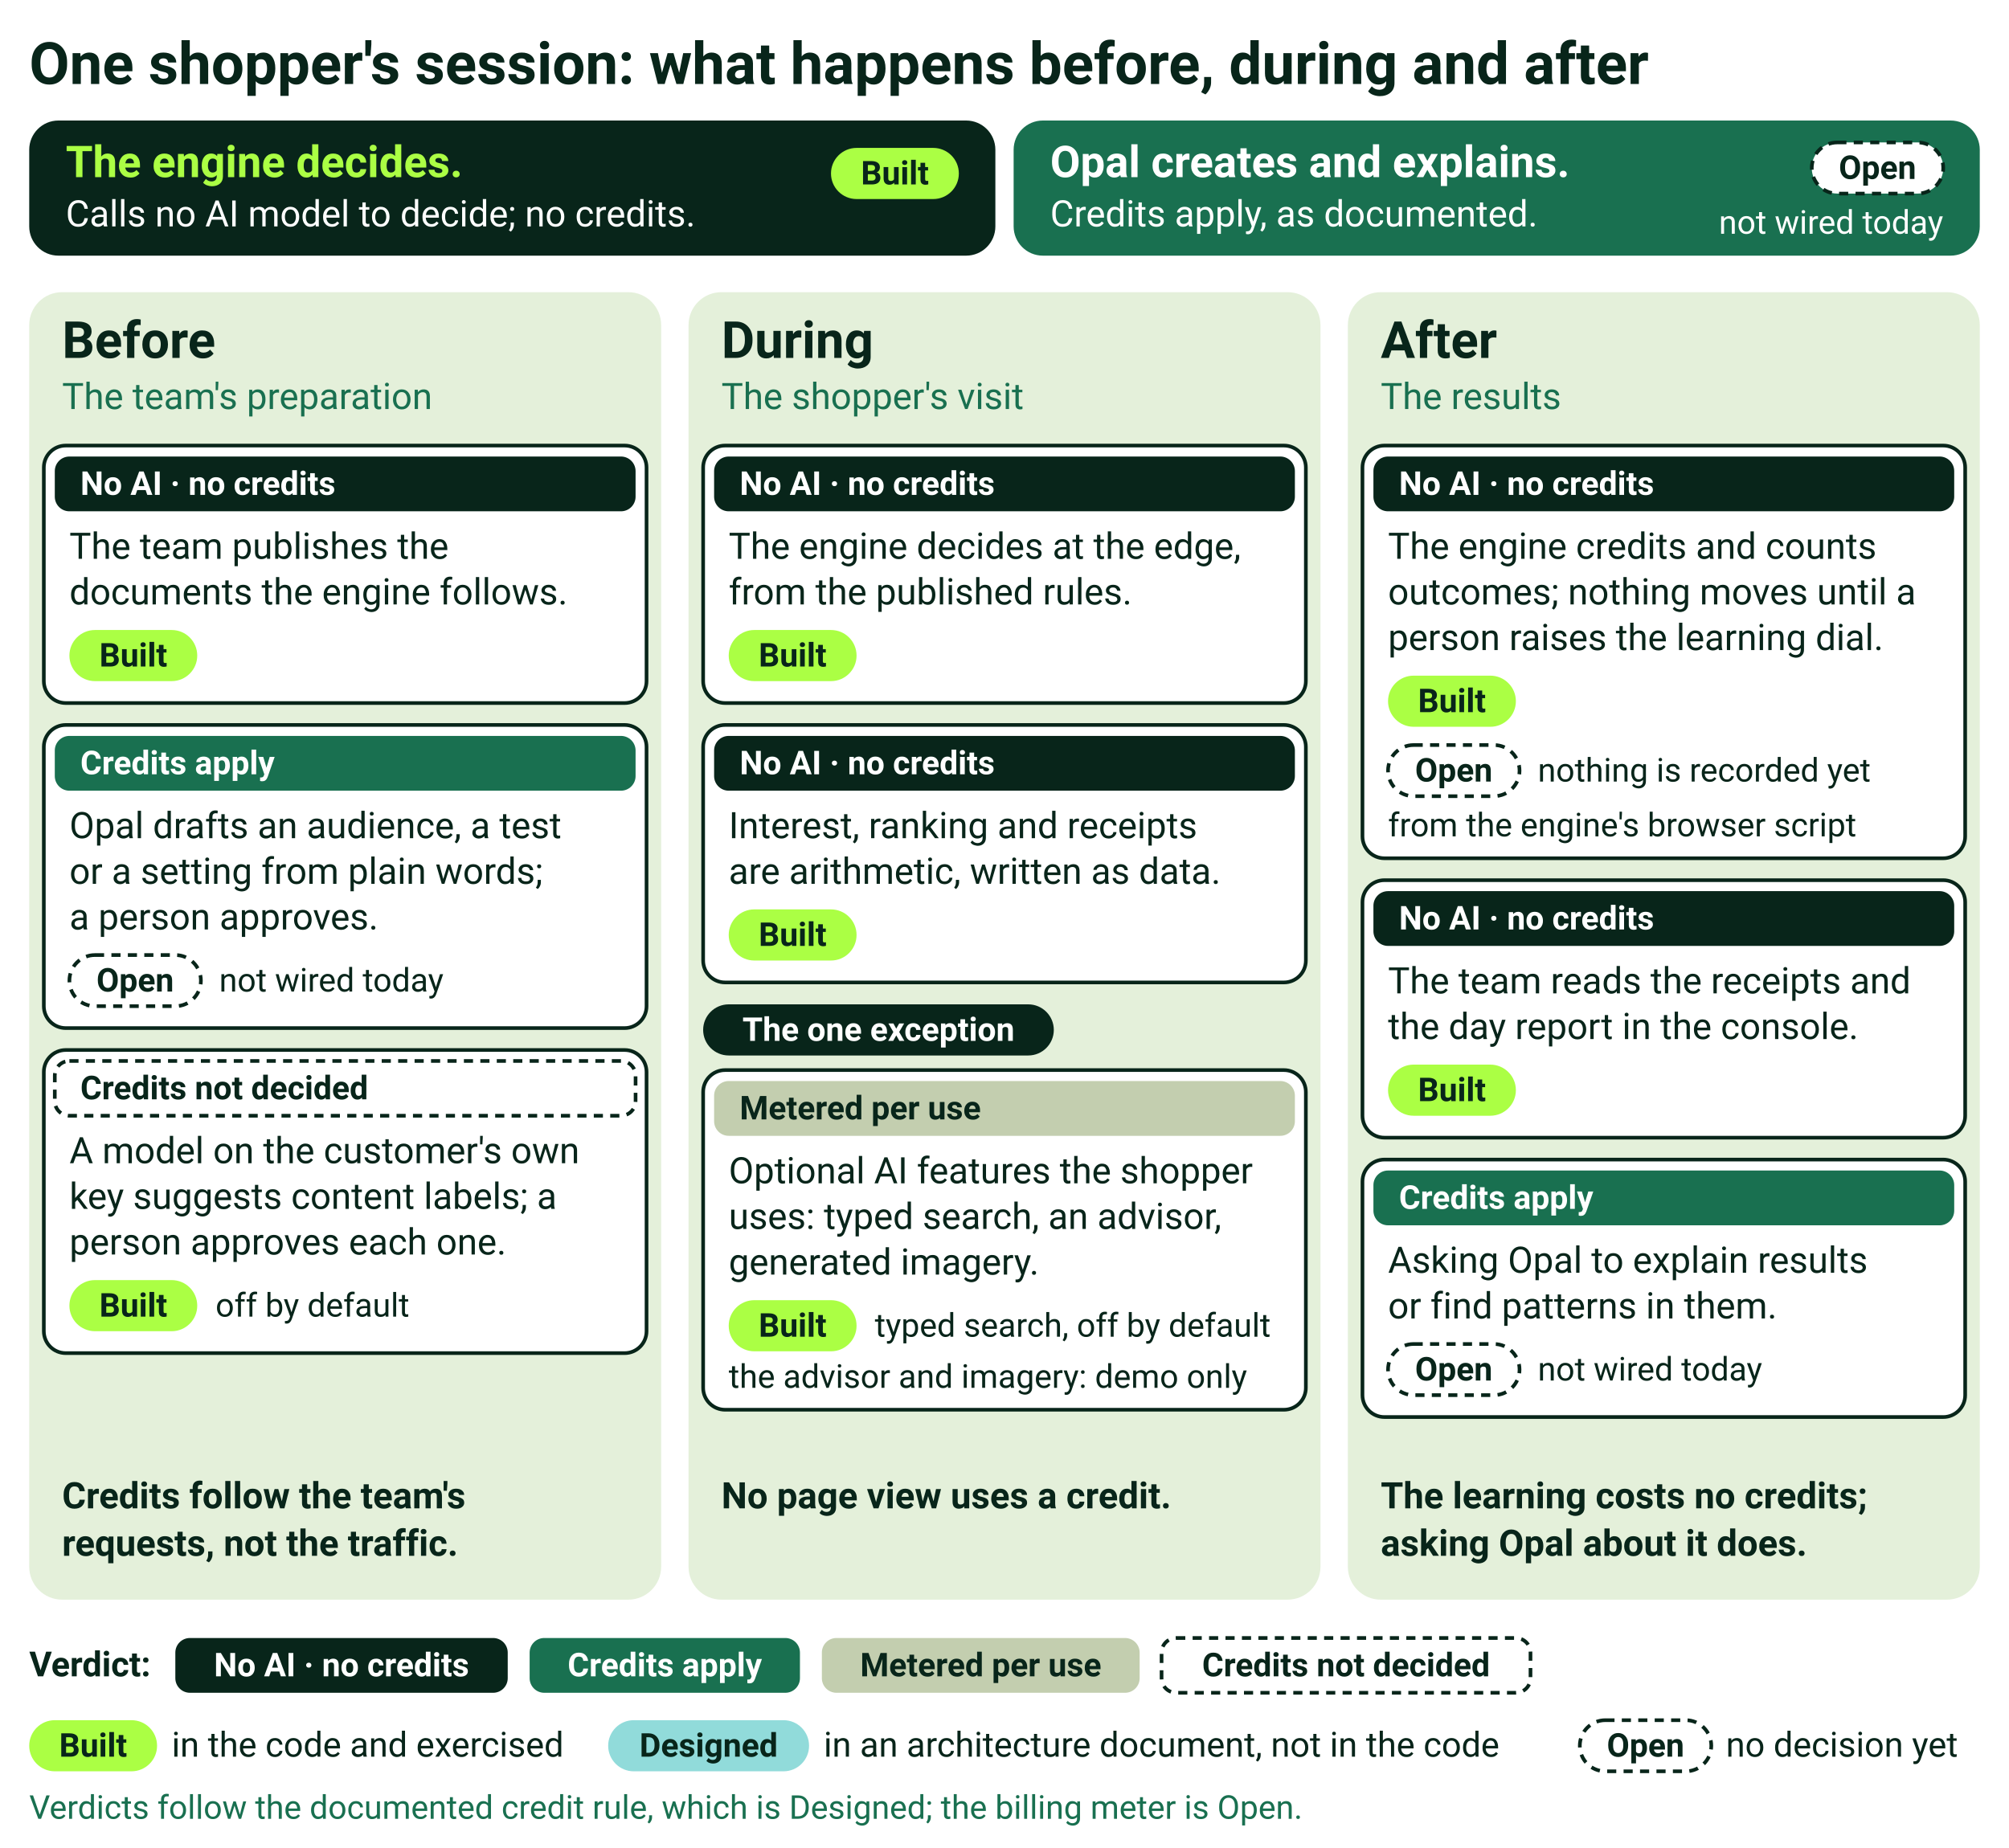
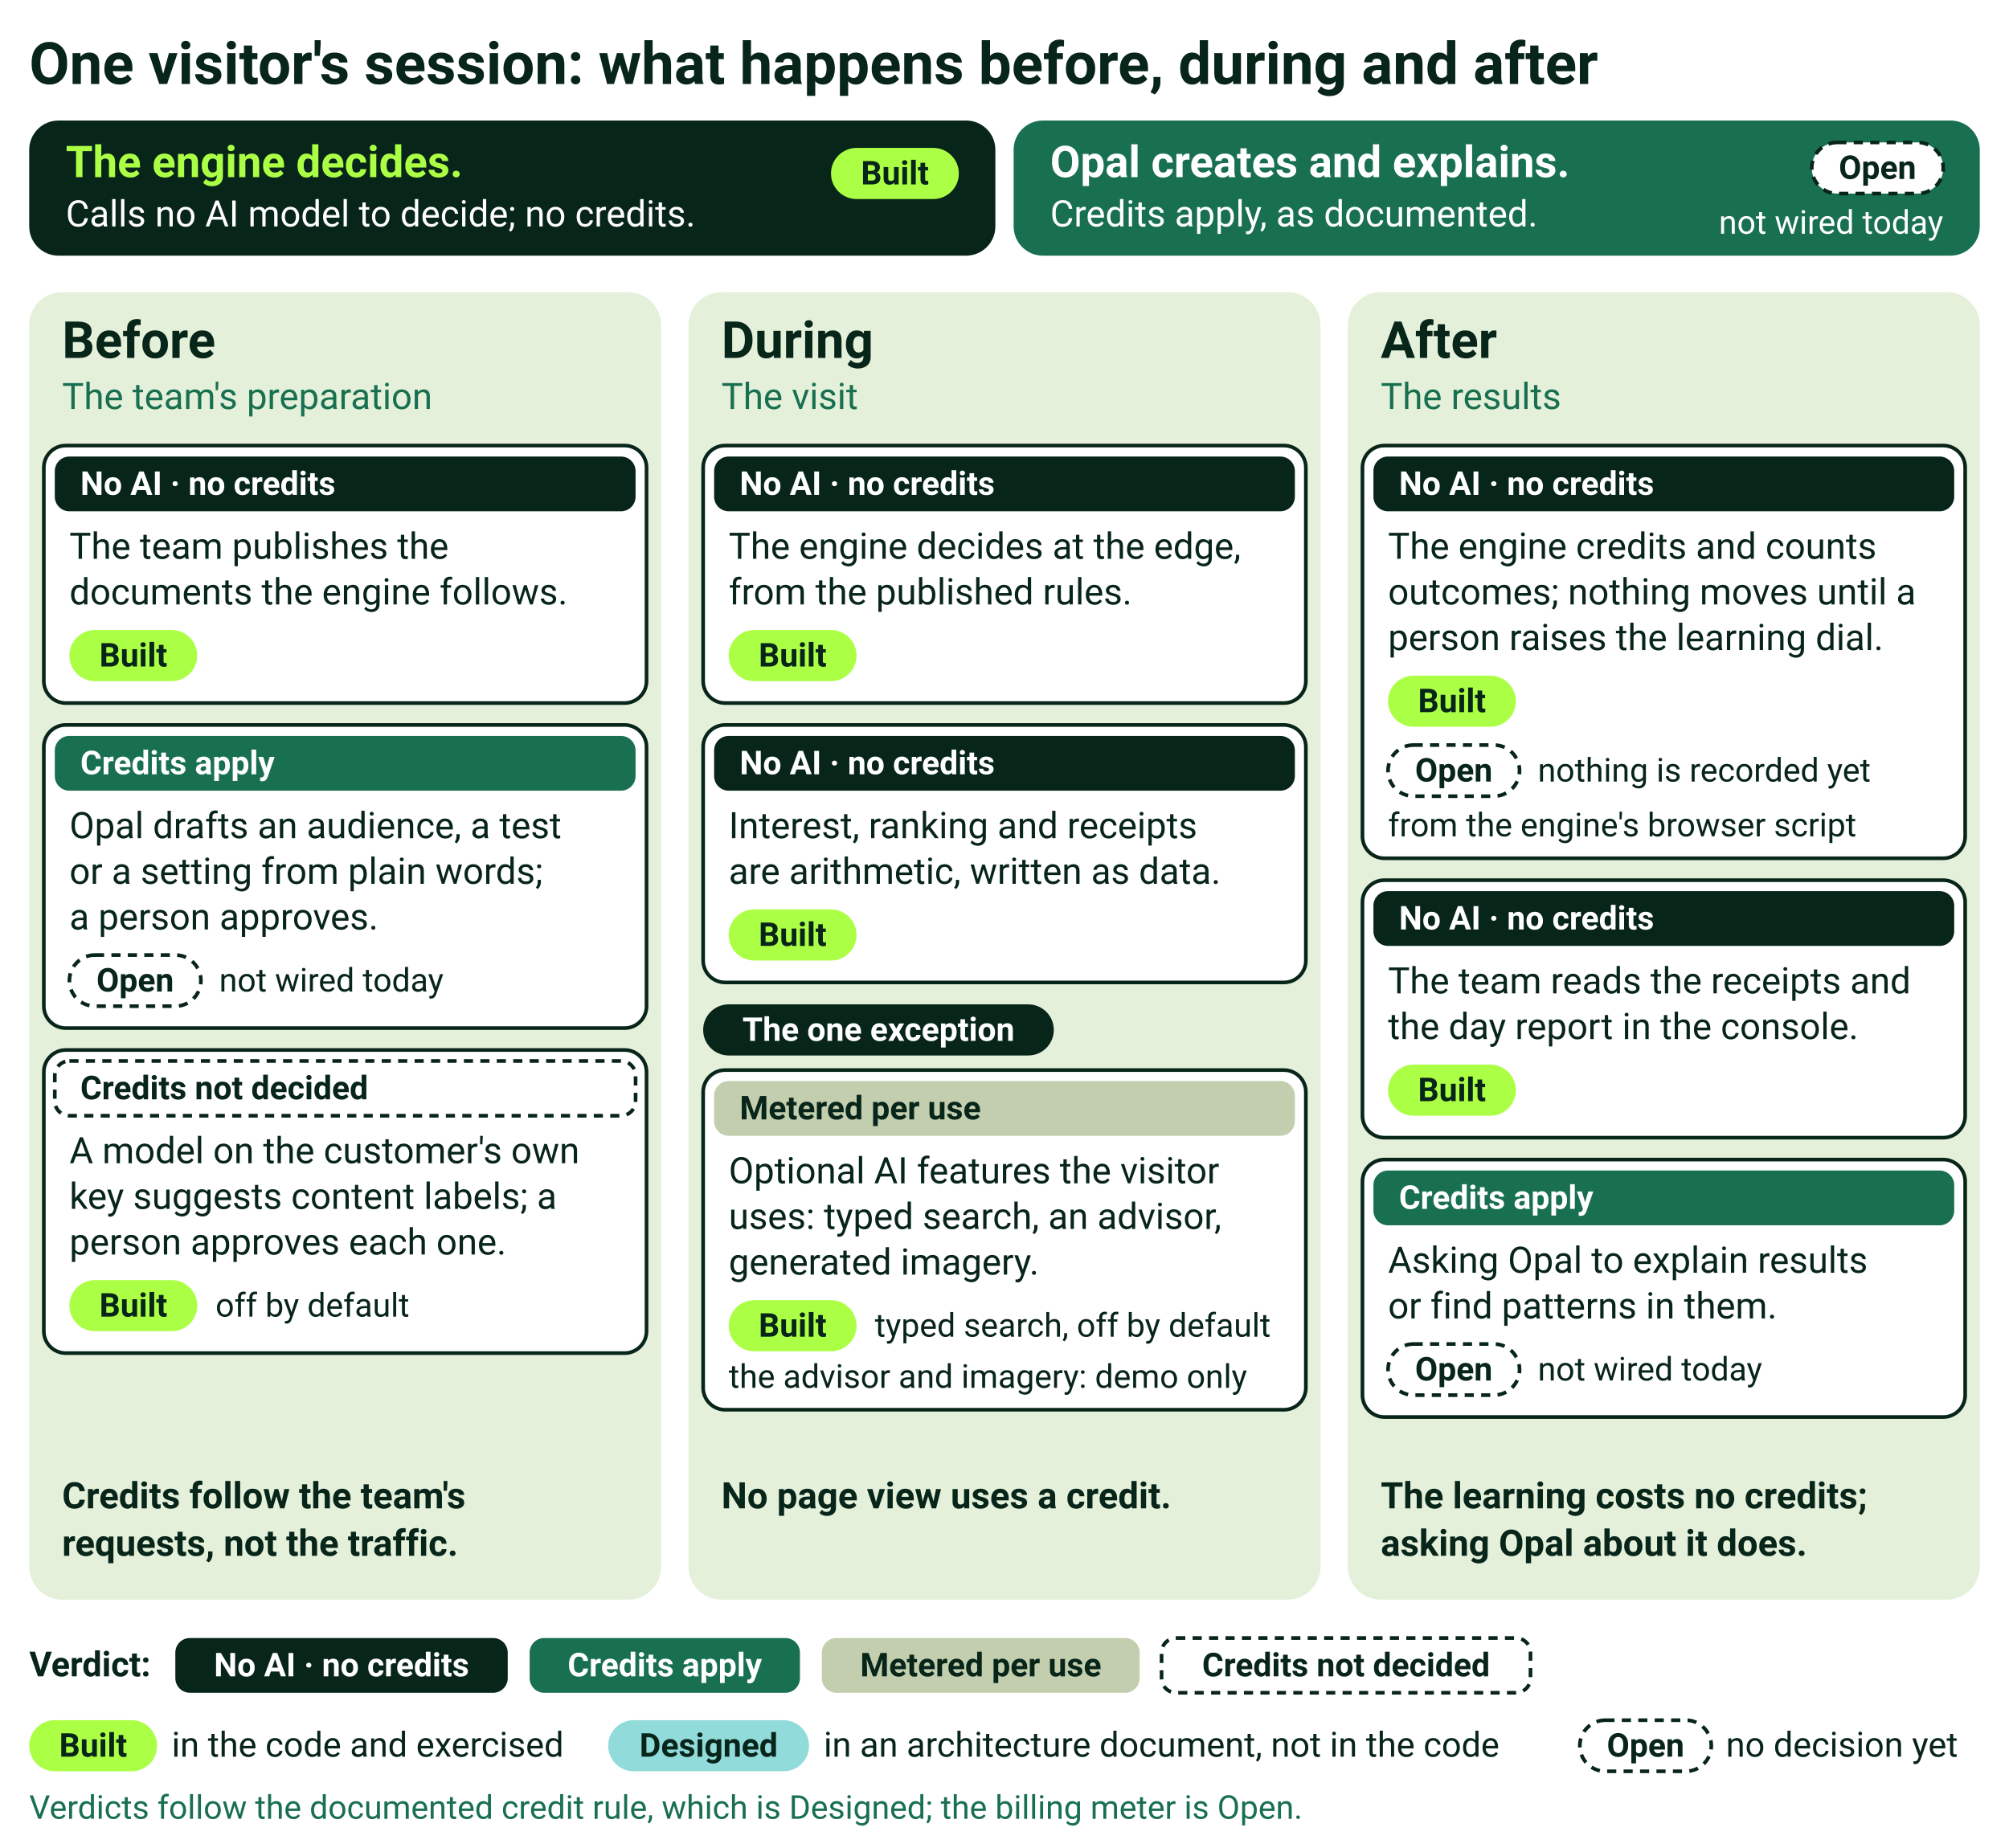
<svg xmlns="http://www.w3.org/2000/svg" width="1100" height="1012" viewBox="0 0 1100 1012" role="img" aria-labelledby="bda-t bda-d" lang="en-US" font-family="Roboto, 'Segoe UI', system-ui, -apple-system, 'Helvetica Neue', Arial, sans-serif" fill="#08251A">
  <rect x="0" y="0" width="1100" height="1012" fill="#FFFFFF" />
-   <text x="16" y="46" font-size="32" font-weight="700">One shopper's session: what happens before, during and after</text>
+   <text x="16" y="46" font-size="32" font-weight="700">One visitor's session: what happens before, during and after</text>
  <g data-box="rule engine">
    <rect x="16" y="66" width="529" height="74" rx="16" fill="#08251A" />
    <text x="36" y="97" font-size="24" font-weight="700" fill="#ABFF44">The engine decides.</text>
    <text x="36" y="124" font-size="20" fill="#FFFFFF">Calls no AI model to decide; no credits.</text>
    <g data-box="chip">
      <rect x="455" y="81" width="70" height="28" rx="14" fill="#ABFF44" />
      <text x="490" y="101" font-size="18" font-weight="700" text-anchor="middle">Built</text>
    </g>
  </g>
  <g data-box="rule opal">
    <rect x="555" y="66" width="529" height="74" rx="16" fill="#197050" />
    <text x="575" y="97" font-size="24" font-weight="700" fill="#FFFFFF">Opal creates and explains.</text>
    <text x="575" y="124" font-size="20" fill="#FFFFFF">Credits apply, as documented.</text>
    <g data-box="chip">
      <rect x="992" y="78" width="72" height="28" rx="14" fill="#FFFFFF" stroke="#08251A" stroke-width="2" stroke-dasharray="5 4" />
      <text x="1028" y="98" font-size="18" font-weight="700" text-anchor="middle">Open</text>
    </g>
    <text x="1064" y="128" font-size="18" fill="#FFFFFF" text-anchor="end">not wired today</text>
  </g>
  <g data-box="column before">
    <rect x="16" y="160" width="346" height="716" rx="18" fill="#E4F0DA" />
    <text x="34" y="196" font-size="28" font-weight="700">Before</text>
    <text x="34" y="224" font-size="20" fill="#197050">The team's preparation</text>
    <g data-box="publishes">
      <rect x="24" y="244" width="330" height="141" rx="12" fill="#FFFFFF" stroke="#08251A" stroke-width="2" />
      <g data-box="verdict">
        <rect x="30" y="250" width="318" height="30" rx="8" fill="#08251A" />
        <text x="44" y="271" font-size="18" font-weight="700" fill="#FFFFFF">No AI · no credits</text>
      </g>
      <text x="38" y="306" font-size="20">The team publishes the</text>
      <text x="38" y="331" font-size="20">documents the engine follows.</text>
      <g data-box="chip">
        <rect x="38" y="345" width="70" height="28" rx="14" fill="#ABFF44" />
        <text x="73" y="365" font-size="18" font-weight="700" text-anchor="middle">Built</text>
      </g>
    </g>
    <g data-box="opal drafts">
      <rect x="24" y="397" width="330" height="166" rx="12" fill="#FFFFFF" stroke="#08251A" stroke-width="2" />
      <g data-box="verdict">
        <rect x="30" y="403" width="318" height="30" rx="8" fill="#197050" />
        <text x="44" y="424" font-size="18" font-weight="700" fill="#FFFFFF">Credits apply</text>
      </g>
      <text x="38" y="459" font-size="20">Opal drafts an audience, a test</text>
      <text x="38" y="484" font-size="20">or a setting from plain words;</text>
      <text x="38" y="509" font-size="20">a person approves.</text>
      <g data-box="chip">
        <rect x="38" y="523" width="72" height="28" rx="14" fill="#FFFFFF" stroke="#08251A" stroke-width="2" stroke-dasharray="5 4" />
        <text x="74" y="543" font-size="18" font-weight="700" text-anchor="middle">Open</text>
      </g>
      <text x="120" y="543" font-size="18">not wired today</text>
    </g>
    <g data-box="labels">
      <rect x="24" y="575" width="330" height="166" rx="12" fill="#FFFFFF" stroke="#08251A" stroke-width="2" />
      <g data-box="verdict">
        <rect x="30" y="581" width="318" height="30" rx="8" fill="#FFFFFF" stroke="#08251A" stroke-width="2" stroke-dasharray="5 4" />
        <text x="44" y="602" font-size="18" font-weight="700">Credits not decided</text>
      </g>
      <text x="38" y="637" font-size="20">A model on the customer's own</text>
      <text x="38" y="662" font-size="20">key suggests content labels; a</text>
      <text x="38" y="687" font-size="20">person approves each one.</text>
      <g data-box="chip">
        <rect x="38" y="701" width="70" height="28" rx="14" fill="#ABFF44" />
        <text x="73" y="721" font-size="18" font-weight="700" text-anchor="middle">Built</text>
      </g>
      <text x="118" y="721" font-size="18">off by default</text>
    </g>
    <text x="34" y="826" font-size="20" font-weight="700">Credits follow the team's</text>
    <text x="34" y="852" font-size="20" font-weight="700">requests, not the traffic.</text>
  </g>
  <g data-box="column during">
    <rect x="377" y="160" width="346" height="716" rx="18" fill="#E4F0DA" />
    <text x="395" y="196" font-size="28" font-weight="700">During</text>
-     <text x="395" y="224" font-size="20" fill="#197050">The shopper's visit</text>
+     <text x="395" y="224" font-size="20" fill="#197050">The visit</text>
    <g data-box="decides">
      <rect x="385" y="244" width="330" height="141" rx="12" fill="#FFFFFF" stroke="#08251A" stroke-width="2" />
      <g data-box="verdict">
        <rect x="391" y="250" width="318" height="30" rx="8" fill="#08251A" />
        <text x="405" y="271" font-size="18" font-weight="700" fill="#FFFFFF">No AI · no credits</text>
      </g>
      <text x="399" y="306" font-size="20">The engine decides at the edge,</text>
      <text x="399" y="331" font-size="20">from the published rules.</text>
      <g data-box="chip">
        <rect x="399" y="345" width="70" height="28" rx="14" fill="#ABFF44" />
        <text x="434" y="365" font-size="18" font-weight="700" text-anchor="middle">Built</text>
      </g>
    </g>
    <g data-box="arithmetic">
      <rect x="385" y="397" width="330" height="141" rx="12" fill="#FFFFFF" stroke="#08251A" stroke-width="2" />
      <g data-box="verdict">
        <rect x="391" y="403" width="318" height="30" rx="8" fill="#08251A" />
        <text x="405" y="424" font-size="18" font-weight="700" fill="#FFFFFF">No AI · no credits</text>
      </g>
      <text x="399" y="459" font-size="20">Interest, ranking and receipts</text>
      <text x="399" y="484" font-size="20">are arithmetic, written as data.</text>
      <g data-box="chip">
        <rect x="399" y="498" width="70" height="28" rx="14" fill="#ABFF44" />
        <text x="434" y="518" font-size="18" font-weight="700" text-anchor="middle">Built</text>
      </g>
    </g>
    <g data-box="exception tab">
      <rect x="385" y="550" width="192" height="28" rx="14" fill="#08251A" />
      <text x="481" y="570" font-size="18" font-weight="700" fill="#FFFFFF" text-anchor="middle">The one exception</text>
    </g>
    <g data-box="ai features">
      <rect x="385" y="586" width="330" height="186" rx="12" fill="#FFFFFF" stroke="#08251A" stroke-width="2" />
      <g data-box="verdict">
        <rect x="391" y="592" width="318" height="30" rx="8" fill="#C3CEAF" />
        <text x="405" y="613" font-size="18" font-weight="700">Metered per use</text>
      </g>
-       <text x="399" y="648" font-size="20">Optional AI features the shopper</text>
+       <text x="399" y="648" font-size="20">Optional AI features the visitor</text>
      <text x="399" y="673" font-size="20">uses: typed search, an advisor,</text>
      <text x="399" y="698" font-size="20">generated imagery.</text>
      <g data-box="chip">
        <rect x="399" y="712" width="70" height="28" rx="14" fill="#ABFF44" />
        <text x="434" y="732" font-size="18" font-weight="700" text-anchor="middle">Built</text>
      </g>
      <text x="479" y="732" font-size="18">typed search, off by default</text>
      <text x="399" y="760" font-size="18">the advisor and imagery: demo only</text>
    </g>
    <text x="395" y="826" font-size="20" font-weight="700">No page view uses a credit.</text>
  </g>
  <g data-box="column after">
    <rect x="738" y="160" width="346" height="716" rx="18" fill="#E4F0DA" />
    <text x="756" y="196" font-size="28" font-weight="700">After</text>
    <text x="756" y="224" font-size="20" fill="#197050">The results</text>
    <g data-box="counts">
      <rect x="746" y="244" width="330" height="226" rx="12" fill="#FFFFFF" stroke="#08251A" stroke-width="2" />
      <g data-box="verdict">
        <rect x="752" y="250" width="318" height="30" rx="8" fill="#08251A" />
        <text x="766" y="271" font-size="18" font-weight="700" fill="#FFFFFF">No AI · no credits</text>
      </g>
      <text x="760" y="306" font-size="20">The engine credits and counts</text>
      <text x="760" y="331" font-size="20">outcomes; nothing moves until a</text>
      <text x="760" y="356" font-size="20">person raises the learning dial.</text>
      <g data-box="chip">
        <rect x="760" y="370" width="70" height="28" rx="14" fill="#ABFF44" />
        <text x="795" y="390" font-size="18" font-weight="700" text-anchor="middle">Built</text>
      </g>
      <g data-box="chip">
        <rect x="760" y="408" width="72" height="28" rx="14" fill="#FFFFFF" stroke="#08251A" stroke-width="2" stroke-dasharray="5 4" />
        <text x="796" y="428" font-size="18" font-weight="700" text-anchor="middle">Open</text>
      </g>
      <text x="842" y="428" font-size="18">nothing is recorded yet</text>
      <text x="760" y="458" font-size="18">from the engine's browser script</text>
    </g>
    <g data-box="reads">
      <rect x="746" y="482" width="330" height="141" rx="12" fill="#FFFFFF" stroke="#08251A" stroke-width="2" />
      <g data-box="verdict">
        <rect x="752" y="488" width="318" height="30" rx="8" fill="#08251A" />
        <text x="766" y="509" font-size="18" font-weight="700" fill="#FFFFFF">No AI · no credits</text>
      </g>
      <text x="760" y="544" font-size="20">The team reads the receipts and</text>
      <text x="760" y="569" font-size="20">the day report in the console.</text>
      <g data-box="chip">
        <rect x="760" y="583" width="70" height="28" rx="14" fill="#ABFF44" />
        <text x="795" y="603" font-size="18" font-weight="700" text-anchor="middle">Built</text>
      </g>
    </g>
    <g data-box="asking opal">
      <rect x="746" y="635" width="330" height="141" rx="12" fill="#FFFFFF" stroke="#08251A" stroke-width="2" />
      <g data-box="verdict">
        <rect x="752" y="641" width="318" height="30" rx="8" fill="#197050" />
        <text x="766" y="662" font-size="18" font-weight="700" fill="#FFFFFF">Credits apply</text>
      </g>
      <text x="760" y="697" font-size="20">Asking Opal to explain results</text>
      <text x="760" y="722" font-size="20">or find patterns in them.</text>
      <g data-box="chip">
        <rect x="760" y="736" width="72" height="28" rx="14" fill="#FFFFFF" stroke="#08251A" stroke-width="2" stroke-dasharray="5 4" />
        <text x="796" y="756" font-size="18" font-weight="700" text-anchor="middle">Open</text>
      </g>
      <text x="842" y="756" font-size="18">not wired today</text>
    </g>
    <text x="756" y="826" font-size="20" font-weight="700">The learning costs no credits;</text>
    <text x="756" y="852" font-size="20" font-weight="700">asking Opal about it does.</text>
  </g>
  <text x="16" y="918" font-size="19" font-weight="700">Verdict:</text>
  <g data-box="legend verdict engine">
    <rect x="96" y="897" width="182" height="30" rx="8" fill="#08251A" />
    <text x="187" y="918" font-size="18" font-weight="700" fill="#FFFFFF" text-anchor="middle">No AI · no credits</text>
  </g>
  <g data-box="legend verdict credits">
    <rect x="290" y="897" width="148" height="30" rx="8" fill="#197050" />
    <text x="364" y="918" font-size="18" font-weight="700" fill="#FFFFFF" text-anchor="middle">Credits apply</text>
  </g>
  <g data-box="legend verdict per use">
    <rect x="450" y="897" width="174" height="30" rx="8" fill="#C3CEAF" />
    <text x="537" y="918" font-size="18" font-weight="700" text-anchor="middle">Metered per use</text>
  </g>
  <g data-box="legend verdict not decided">
    <rect x="636" y="897" width="202" height="30" rx="8" fill="#FFFFFF" stroke="#08251A" stroke-width="2" stroke-dasharray="5 4" />
    <text x="737" y="918" font-size="18" font-weight="700" text-anchor="middle">Credits not decided</text>
  </g>
  <g data-box="chip">
    <rect x="16" y="942" width="70" height="28" rx="14" fill="#ABFF44" />
    <text x="51" y="962" font-size="18" font-weight="700" text-anchor="middle">Built</text>
  </g>
  <text x="94" y="962" font-size="19">in the code and exercised</text>
  <g data-box="chip">
    <rect x="333" y="942" width="110" height="28" rx="14" fill="#91DBDA" />
    <text x="388" y="962" font-size="18" font-weight="700" text-anchor="middle">Designed</text>
  </g>
  <text x="451" y="962" font-size="19">in an architecture document, not in the code</text>
  <g data-box="chip">
    <rect x="865" y="942" width="72" height="28" rx="14" fill="#FFFFFF" stroke="#08251A" stroke-width="2" stroke-dasharray="5 4" />
    <text x="901" y="962" font-size="18" font-weight="700" text-anchor="middle">Open</text>
  </g>
  <text x="945" y="962" font-size="19">no decision yet</text>
  <text x="16" y="996" font-size="18" fill="#197050">Verdicts follow the documented credit rule, which is Designed; the billing meter is Open.</text>
</svg>
